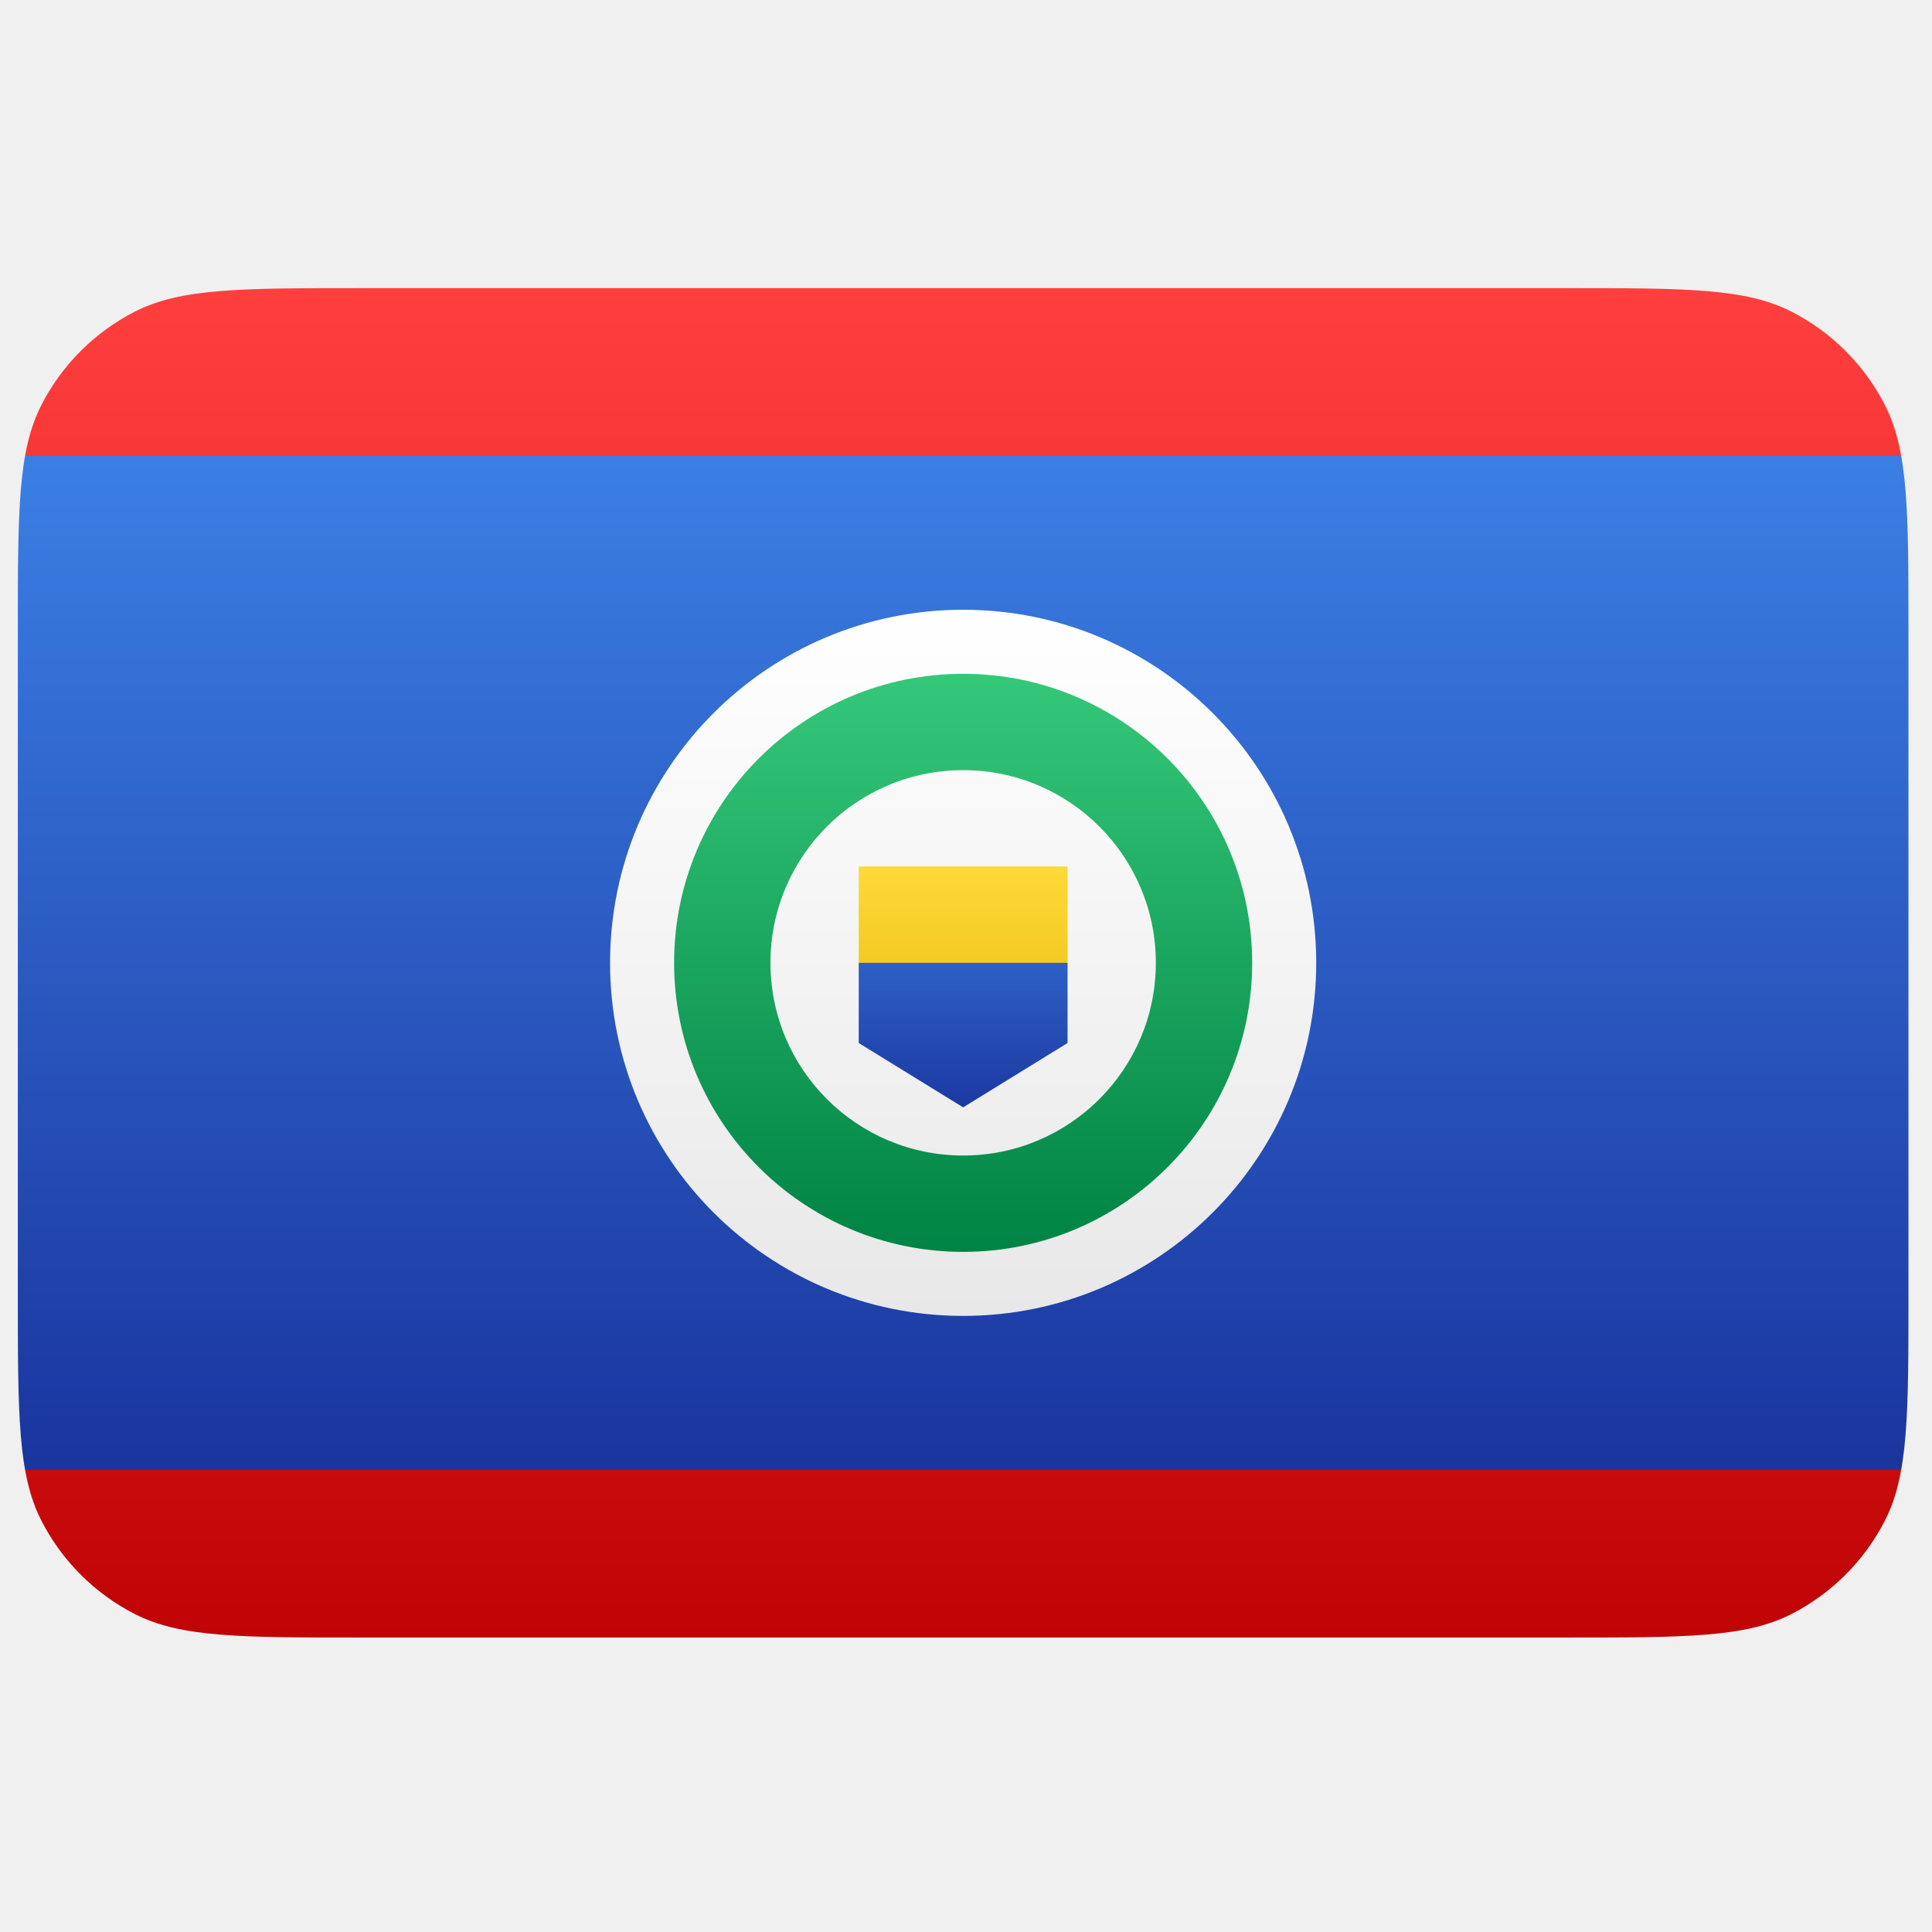
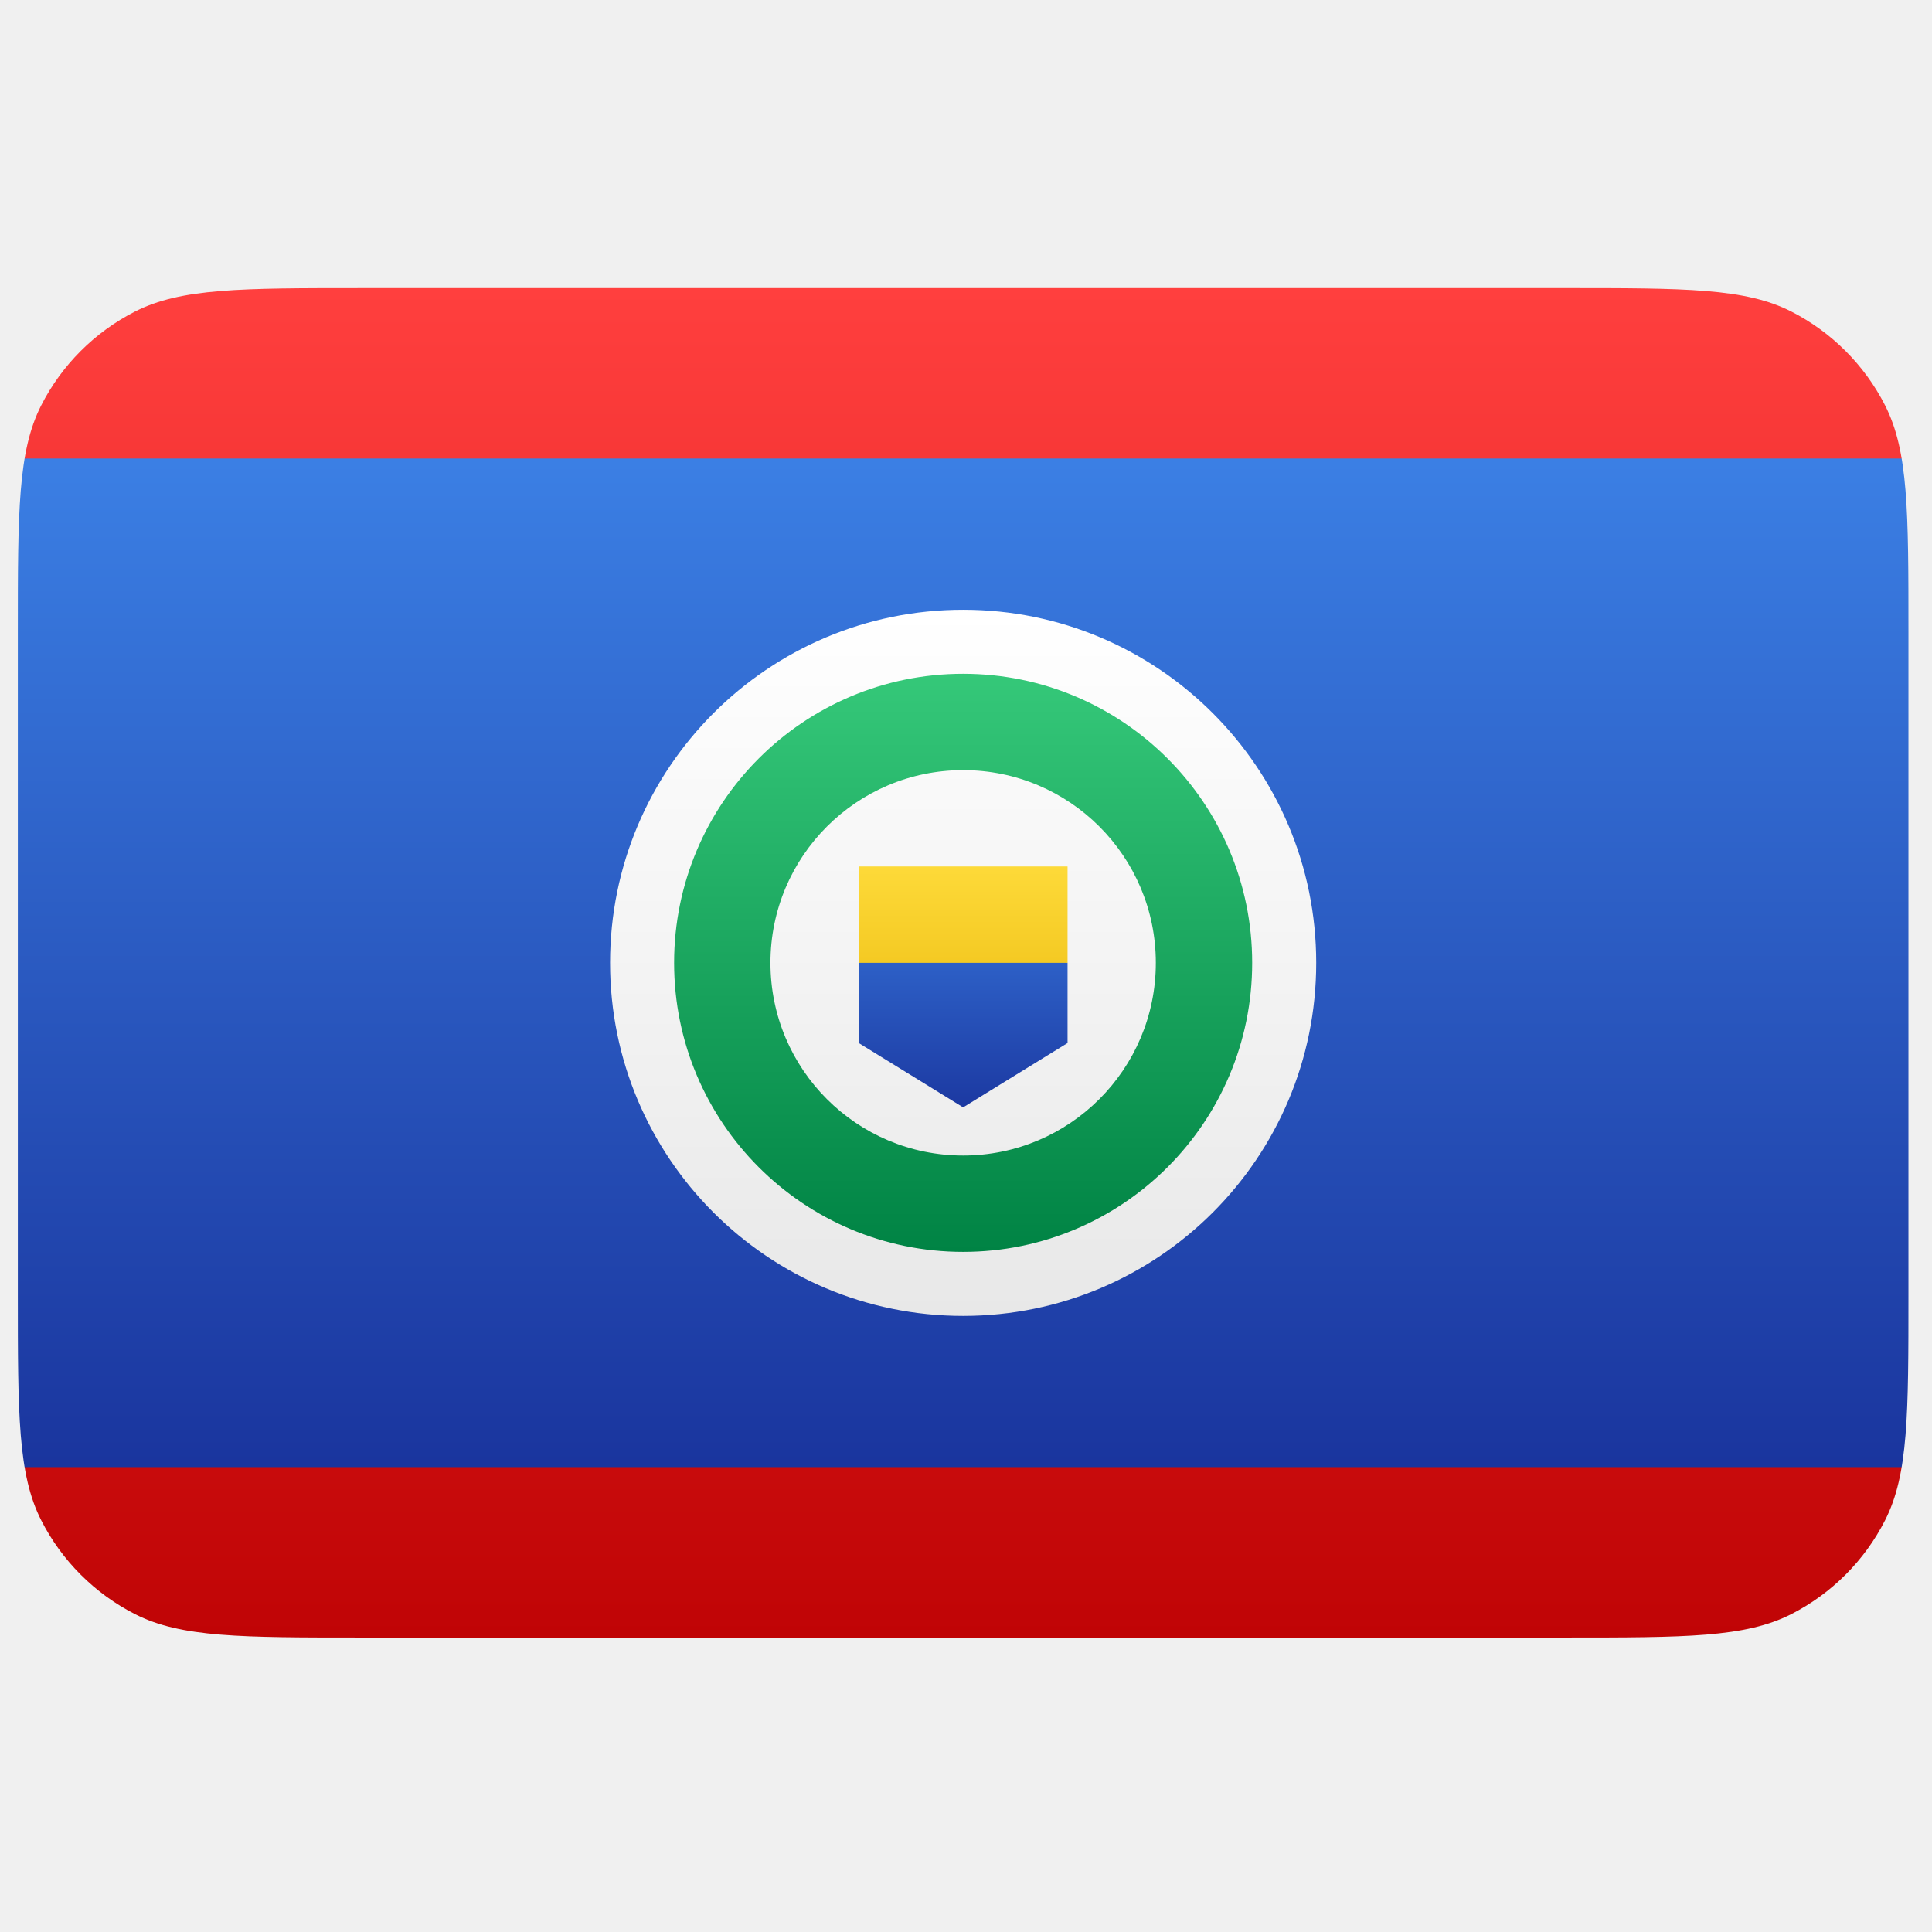
<svg xmlns="http://www.w3.org/2000/svg" viewBox="0 0 144 144" width="144" height="144">
  <defs>
    <mask id="bz-board" maskUnits="userSpaceOnUse" maskContentUnits="userSpaceOnUse" x="0" y="0" width="144" height="144" mask-type="alpha">
      <path d="M 116.645 21.474 c 8.961 0 13.441 0 16.864 1.744 a 16 16 0 0 1 6.992 6.992 c 1.744 3.423 1.744 7.903 1.744 16.864 L 142.245 96.453 c 0 8.961 0 13.441 -1.744 16.864 a 16 16 0 0 1 -6.992 6.992 c -3.423 1.744 -7.903 1.744 -16.864 1.744 L 26.929 122.053 c -8.961 0 -13.441 0 -16.864 -1.744 a 16 16 0 0 1 -6.992 -6.992 c -1.744 -3.423 -1.744 -7.903 -1.744 -16.864 L 1.329 47.075 c 0 -8.961 0 -13.441 1.744 -16.864 a 16 16 0 0 1 6.992 -6.992 c 3.423 -1.744 7.903 -1.744 16.864 -1.744 Z" fill="#FFFFFF" />
    </mask>
    <linearGradient id="bz-red" x1="72" y1="21.474" x2="72" y2="122.053" gradientUnits="userSpaceOnUse">
      <stop stop-color="#FF3F3E" />
      <stop offset="1" stop-color="#C00405" />
    </linearGradient>
    <linearGradient id="bz-blue" x1="72" y1="34.474" x2="72" y2="109.053" gradientUnits="userSpaceOnUse">
      <stop stop-color="#3B7FE4" />
      <stop offset="1" stop-color="#1A359E" />
    </linearGradient>
    <linearGradient id="bz-emblem-white" x1="72" y1="45.448" x2="72" y2="98.08" gradientUnits="userSpaceOnUse">
      <stop stop-color="#FFFFFF" />
      <stop offset="1" stop-color="#E8E8E8" />
    </linearGradient>
    <linearGradient id="bz-emblem-green" x1="72" y1="50.221" x2="72" y2="93.307" gradientUnits="userSpaceOnUse">
      <stop stop-color="#35C879" />
      <stop offset="1" stop-color="#008344" />
    </linearGradient>
    <linearGradient id="bz-emblem-blue" x1="72" y1="63.164" x2="72" y2="83.589" gradientUnits="userSpaceOnUse">
      <stop stop-color="#3B7FE4" />
      <stop offset="1" stop-color="#1A359E" />
    </linearGradient>
    <linearGradient id="bz-emblem-gold" x1="72" y1="63.164" x2="72" y2="83.589" gradientUnits="userSpaceOnUse">
      <stop stop-color="#FFDD3D" />
      <stop offset="1" stop-color="#E5AF00" />
    </linearGradient>
  </defs>
  <g mask="url(#bz-board)">
-     <path d="M 1.329 21.474 h 140.916 v 100.578 h -140.916 Z" fill="url(#bz-red)" stroke="url(#bz-red)" stroke_width="0.5" stroke-linejoin="round" />
-     <path d="M 1.329 34.474 h 140.916 v 74.578 h -140.916 Z" fill="url(#bz-blue)" stroke="url(#bz-blue)" stroke_width="0.5" stroke-linejoin="round" />
+     <path d="M 1.329 21.474 h 140.916 v 100.578 h -140.916 Z" fill="url(#bz-red)" stroke="url(#bz-red)" stroke-width="0.6" stroke-linejoin="round" />
+     <path d="M 1.329 34.474 h 140.916 v 74.578 h -140.916 Z" fill="url(#bz-blue)" stroke="url(#bz-blue)" stroke-width="0.6" stroke-linejoin="round" />
    <path d="M 45.471 71.764 a 26.316 26.316 0 1 0 52.632 0 a 26.316 26.316 0 1 0 -52.632 0 Z" fill="url(#bz-emblem-white)" />
    <path d="M 50.244 71.764 a 21.543 21.543 0 1 0 43.086 0 a 21.543 21.543 0 1 0 -43.086 0 Z" fill="url(#bz-emblem-green)" />
    <path d="M 57.425 71.764 a 14.362 14.362 0 1 0 28.724 0 a 14.362 14.362 0 1 0 -28.724 0 Z" fill="url(#bz-emblem-white)" />
    <path d="M 71.787,68.173 L 64.004,71.763 l 0,5.977 l 7.783,4.795 l 7.783,-4.795 L 79.57,71.763 z" fill="url(#bz-emblem-blue)" />
    <path d="M 64.004,64.582 l 15.566,0 L 79.57,71.763 l -15.566,0 z" fill="url(#bz-emblem-gold)" />
  </g>
</svg>
